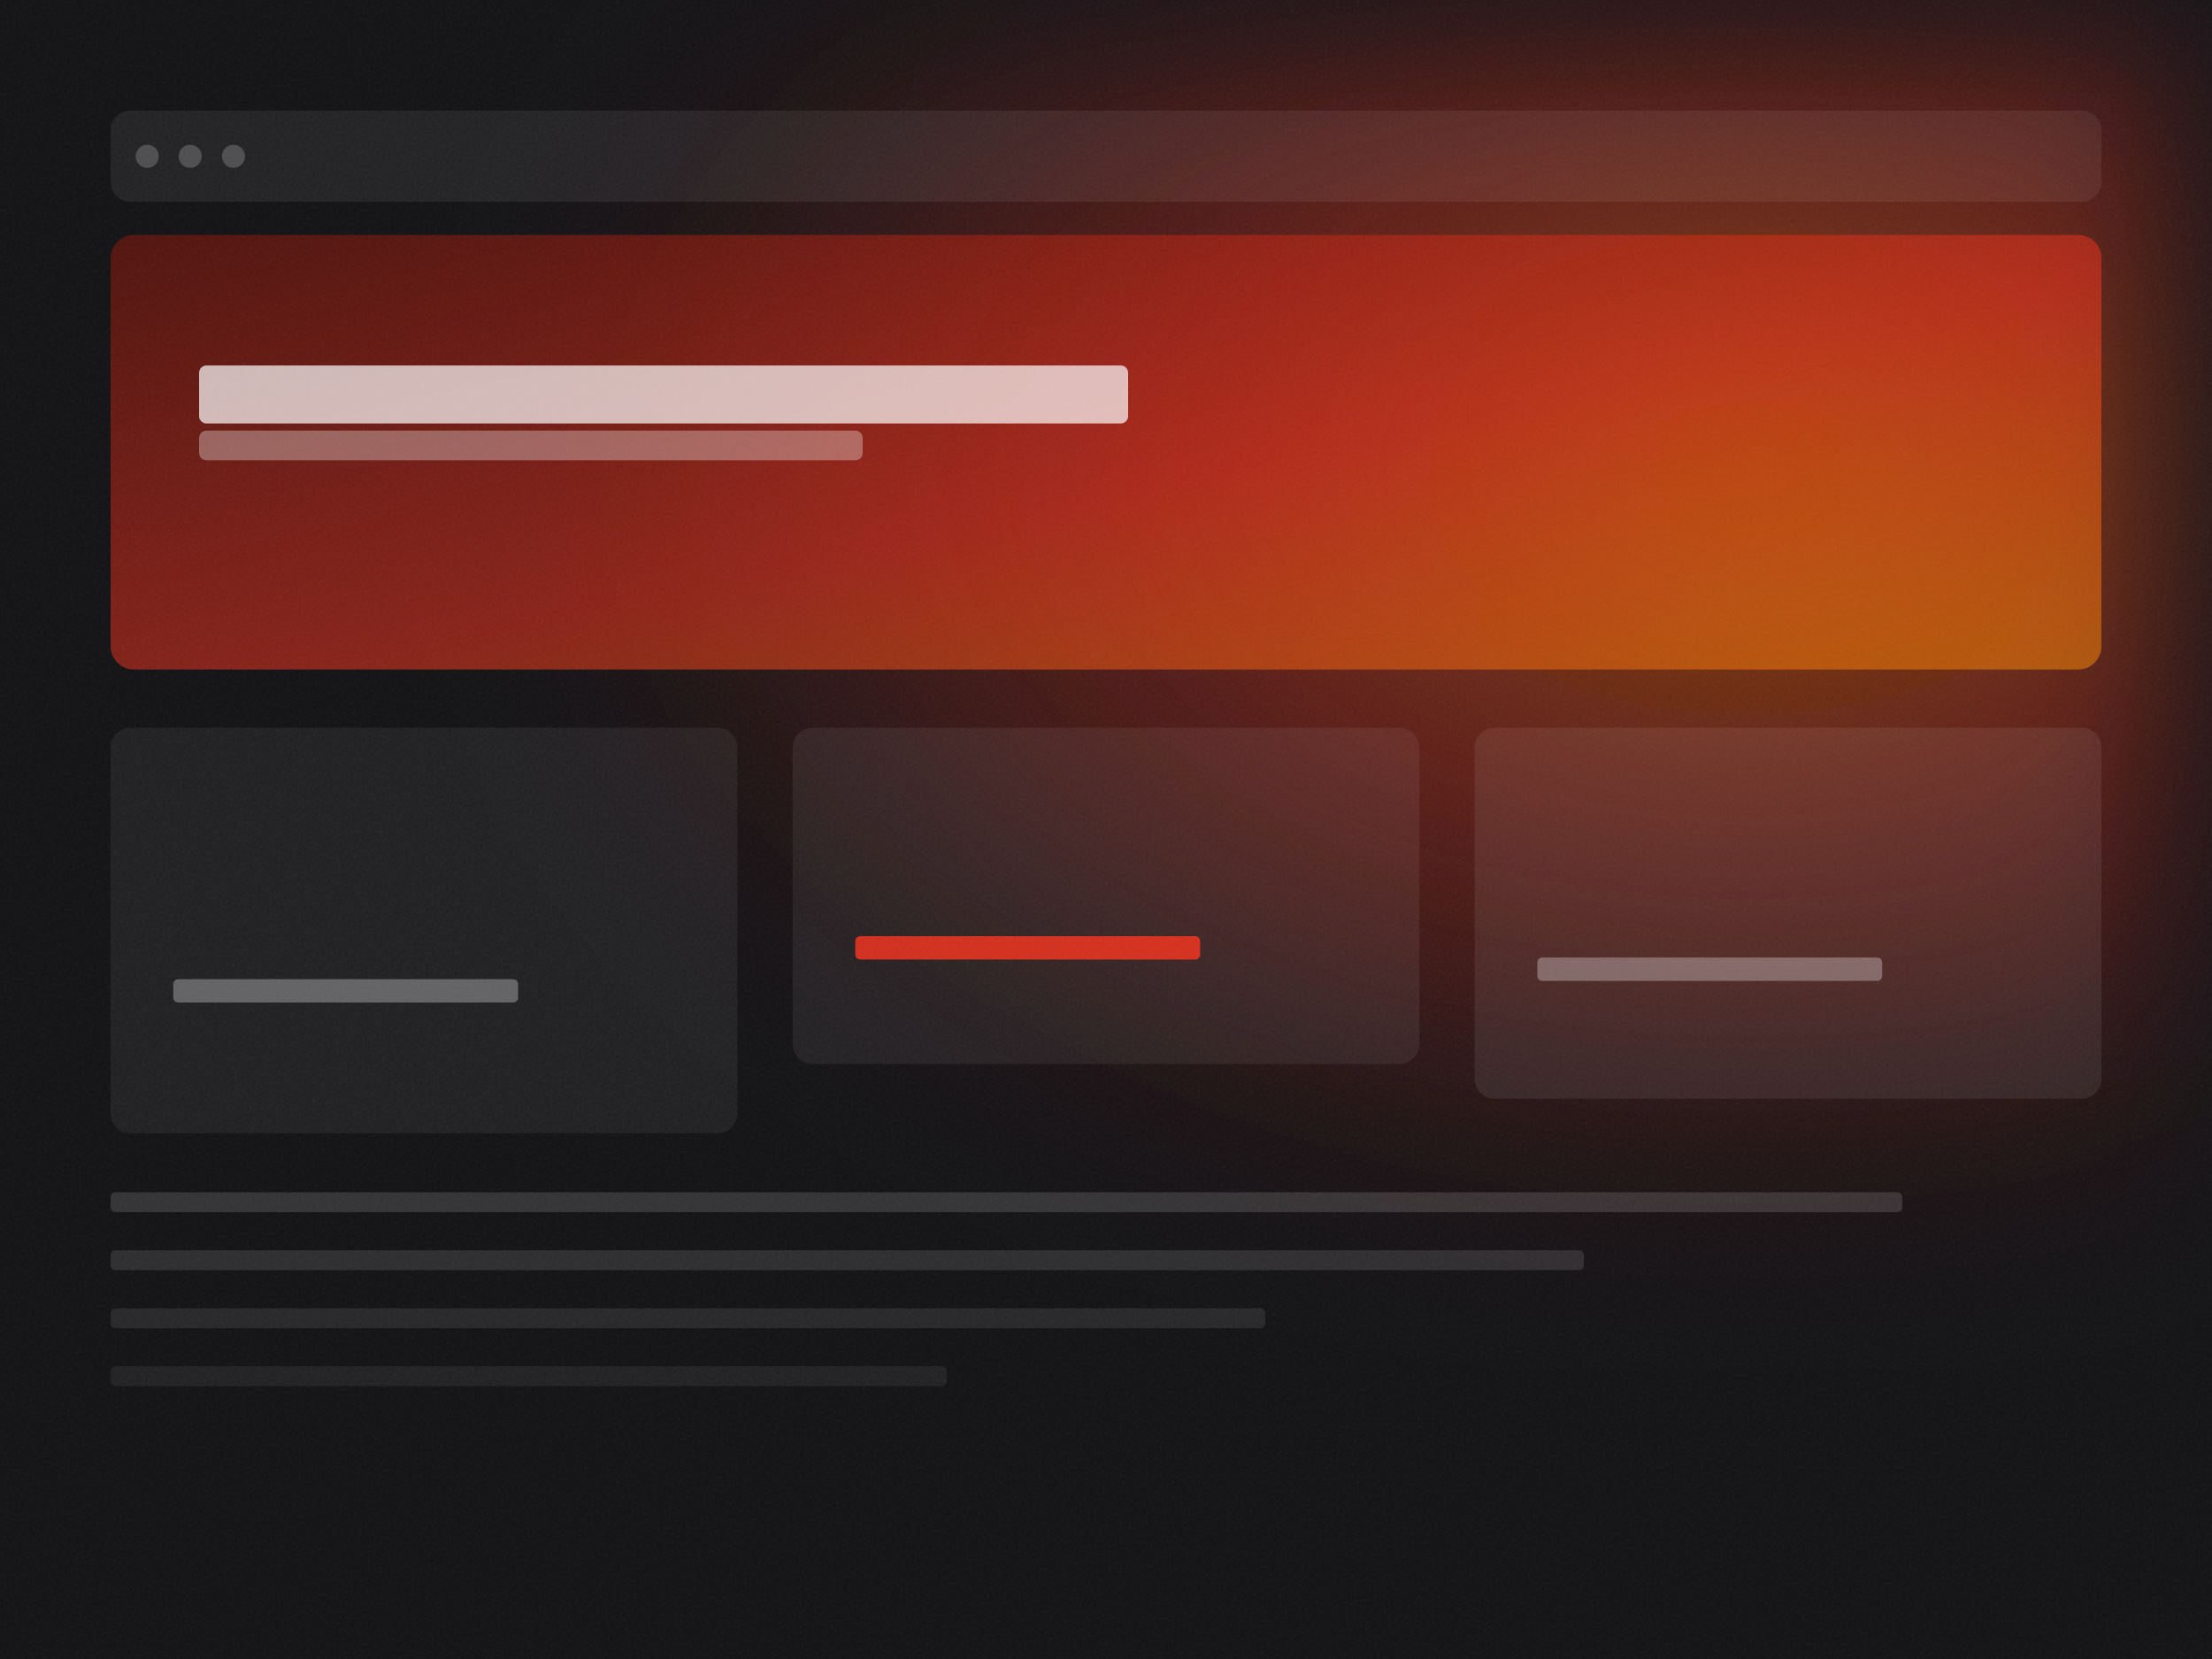
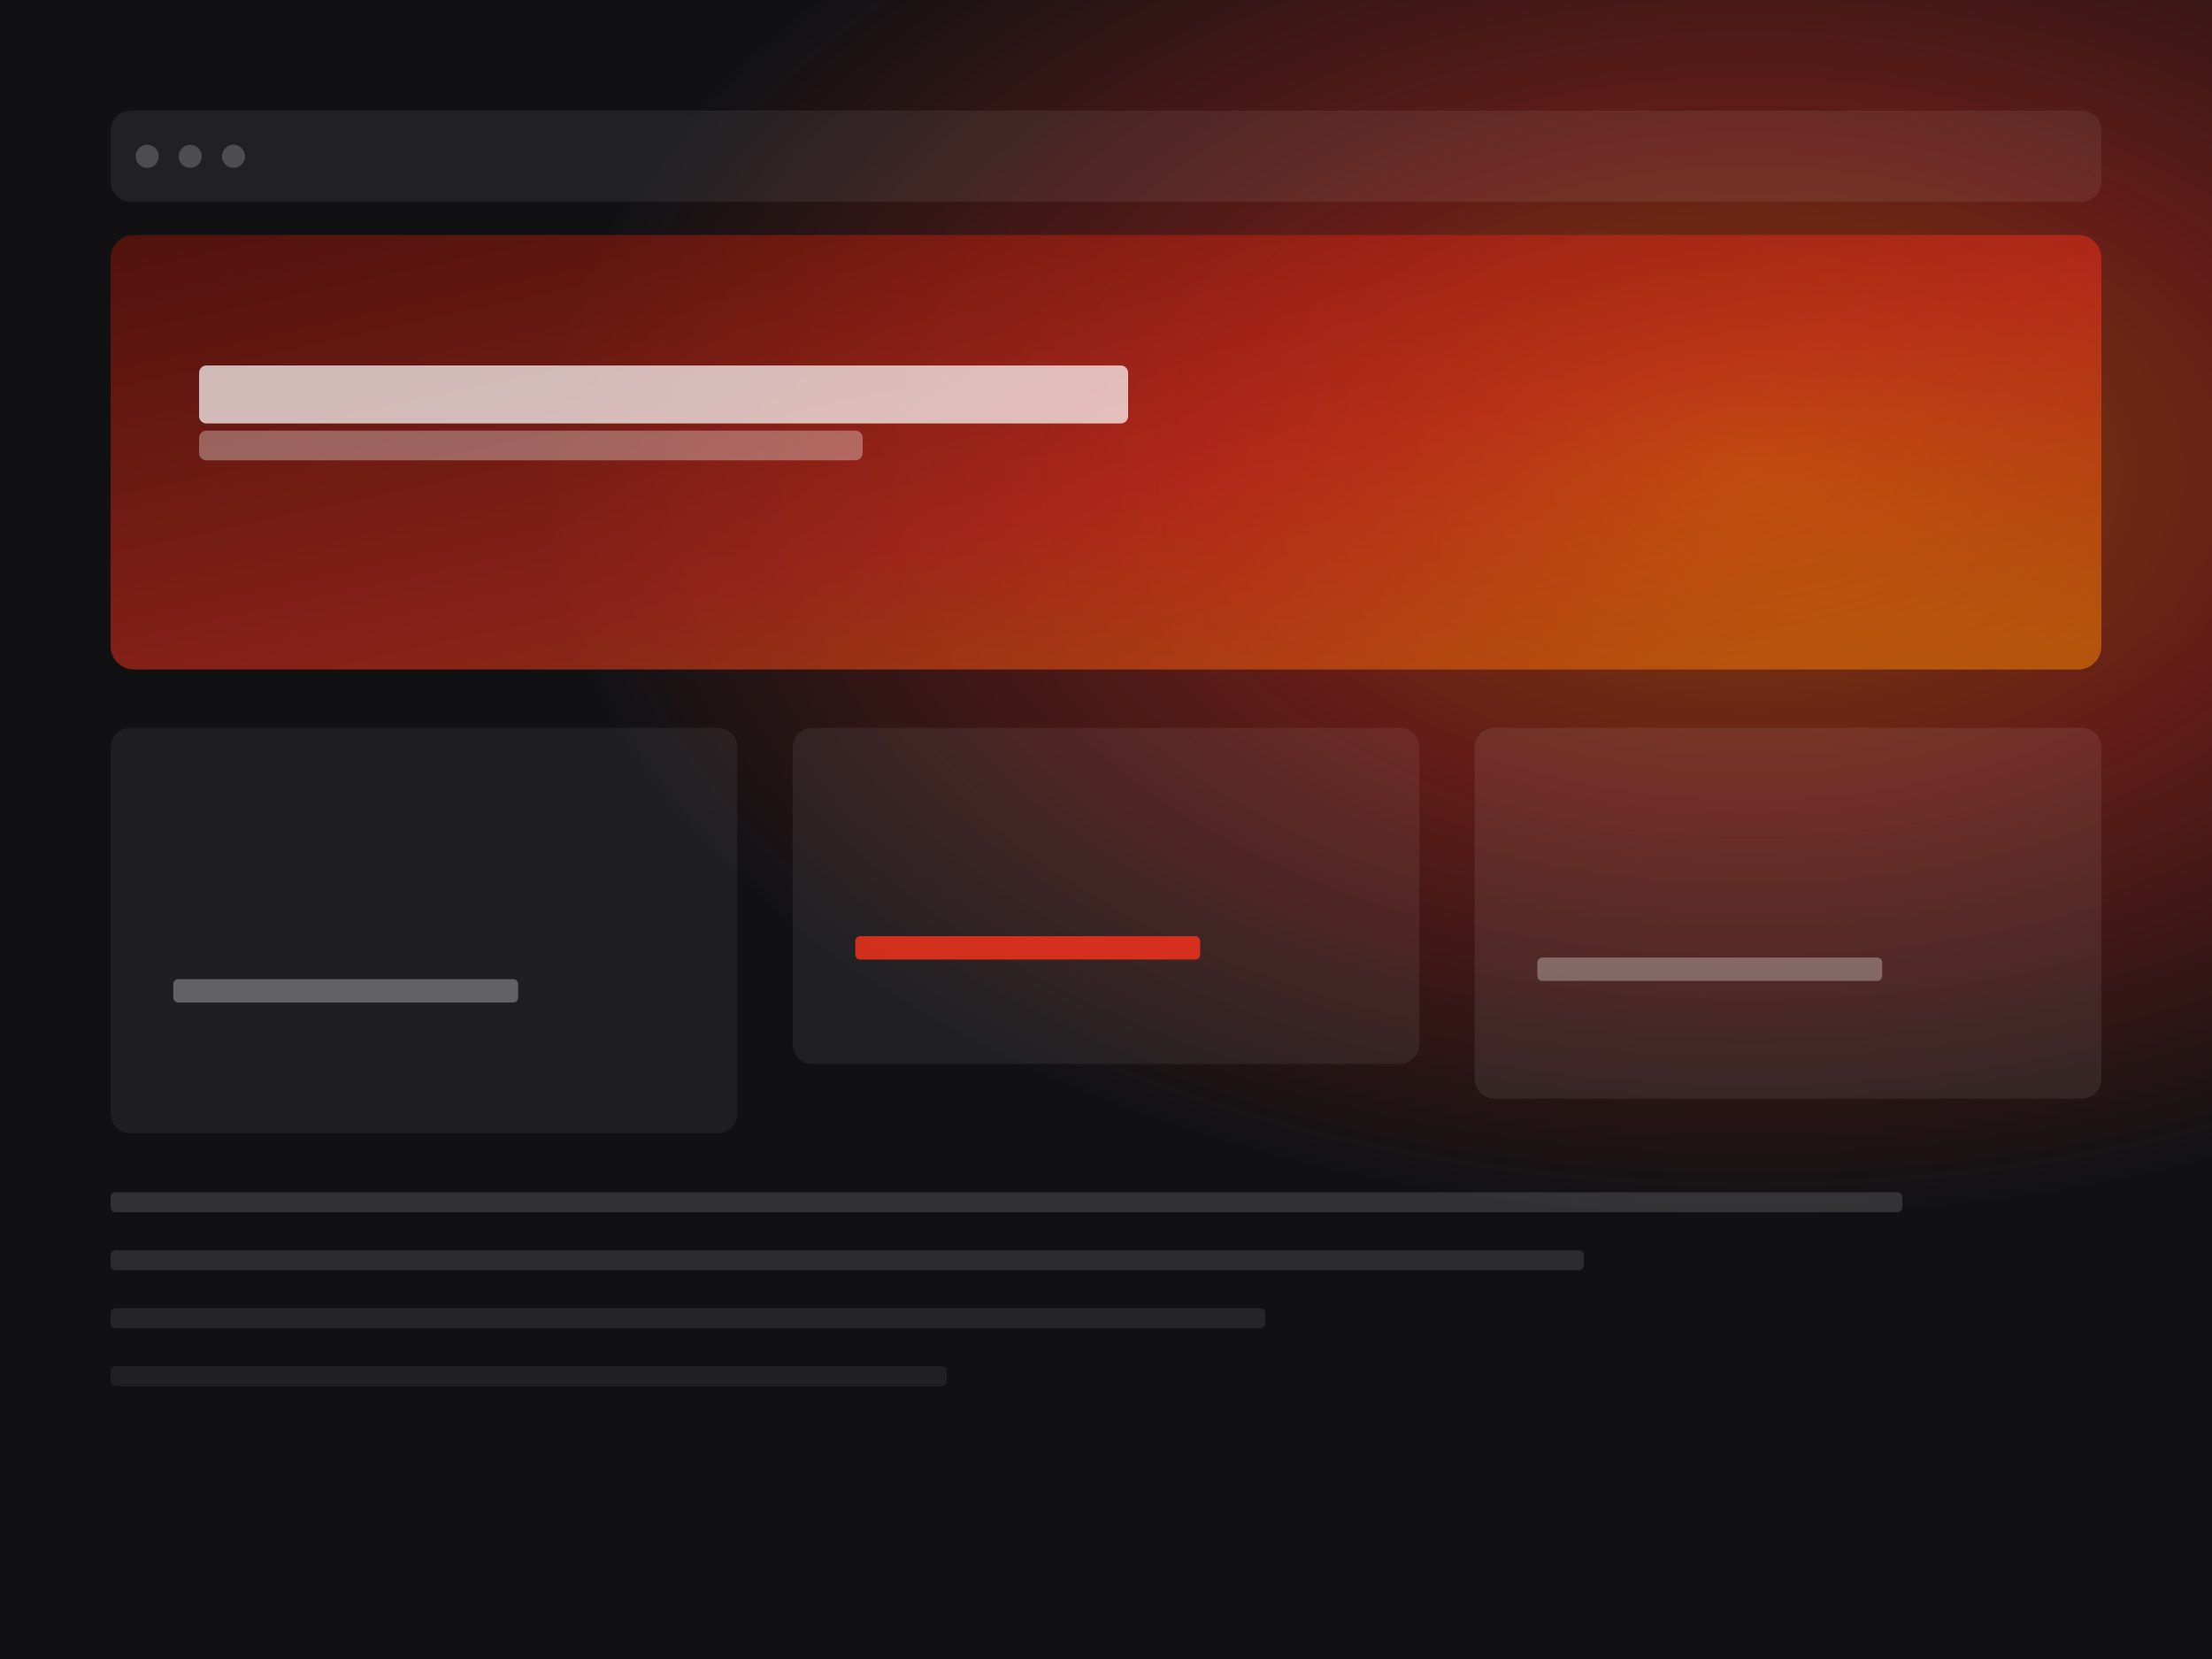
<svg xmlns="http://www.w3.org/2000/svg" viewBox="0 0 900 675" width="900" height="675" role="img">
  <defs>
    <radialGradient id="bloomshowcase03svg">
      <stop offset="0" stop-color="#ff8a00" stop-opacity="0.95" />
      <stop offset="0.45" stop-color="#fd321c" stop-opacity="0.7" />
      <stop offset="1" stop-color="#fd321c" stop-opacity="0" />
    </radialGradient>
    <linearGradient id="sweepshowcase03svg" x1="0" y1="0" x2="1" y2="1">
      <stop offset="0" stop-color="#8f1405" />
      <stop offset="0.55" stop-color="#fd321c" />
      <stop offset="1" stop-color="#ff8a00" />
    </linearGradient>
-     <filter id="softshowcase03svg">
-       <feGaussianBlur stdDeviation="42" />
-     </filter>
-     <filter id="grainshowcase03svg" x="0" y="0" width="100%" height="100%">
-       <feTurbulence type="fractalNoise" baseFrequency="0.85" numOctaves="3" stitchTiles="stitch" />
-       <feColorMatrix type="saturate" values="0" />
-       <feComponentTransfer>
-         <feFuncA type="linear" slope="0.13" />
-       </feComponentTransfer>
-     </filter>
  </defs>
  <rect width="900" height="675" fill="#0a0a0b" />
  <rect width="900" height="675" fill="#111114" />
-   <ellipse cx="713.2" cy="192" rx="495" ry="303.8" fill="url(#bloomshowcase03svg)" opacity="0.5" filter="url(#softshowcase03svg)" />
+   <ellipse cx="713.2" cy="192" rx="495" ry="303.8" fill="url(#bloomshowcase03svg)" opacity="0.5" />
  <rect x="45" y="45" width="810" height="37.1" rx="8.1" fill="#fff" opacity="0.07" />
  <circle cx="59.9" cy="63.6" r="4.7" fill="#fff" opacity="0.2" />
  <circle cx="77.4" cy="63.6" r="4.7" fill="#fff" opacity="0.2" />
  <circle cx="95" cy="63.6" r="4.7" fill="#fff" opacity="0.2" />
  <rect x="45" y="95.6" width="810" height="176.8" rx="9.5" fill="url(#sweepshowcase03svg)" opacity="0.5" />
  <rect x="81" y="148.7" width="378" height="23.6" rx="3" fill="#fff" opacity="0.7" />
  <rect x="81" y="175.2" width="270" height="12.1" rx="3" fill="#fff" opacity="0.32" />
  <rect x="45" y="296.1" width="255" height="165" rx="8.1" fill="#fff" opacity="0.060" />
  <rect x="70.5" y="398.4" width="140.3" height="9.5" rx="2" fill="#fff" opacity="0.3" />
  <rect x="322.5" y="296.1" width="255" height="136.8" rx="8.1" fill="#fff" opacity="0.064" />
  <rect x="348" y="380.9" width="140.3" height="9.5" rx="2" fill="#fd321c" opacity="0.8" />
  <rect x="600" y="296.1" width="255" height="150.9" rx="8.1" fill="#fff" opacity="0.077" />
  <rect x="625.5" y="389.6" width="140.3" height="9.5" rx="2" fill="#fff" opacity="0.3" />
  <rect x="45" y="485.1" width="729" height="8.1" rx="2" fill="#fff" opacity="0.140" />
  <rect x="45" y="508.7" width="599.4" height="8.1" rx="2" fill="#fff" opacity="0.115" />
  <rect x="45" y="532.3" width="469.8" height="8.1" rx="2" fill="#fff" opacity="0.090" />
  <rect x="45" y="555.9" width="340.2" height="8.1" rx="2" fill="#fff" opacity="0.065" />
-   <rect width="900" height="675" filter="url(#grainshowcase03svg)" opacity="0.5" />
</svg>
